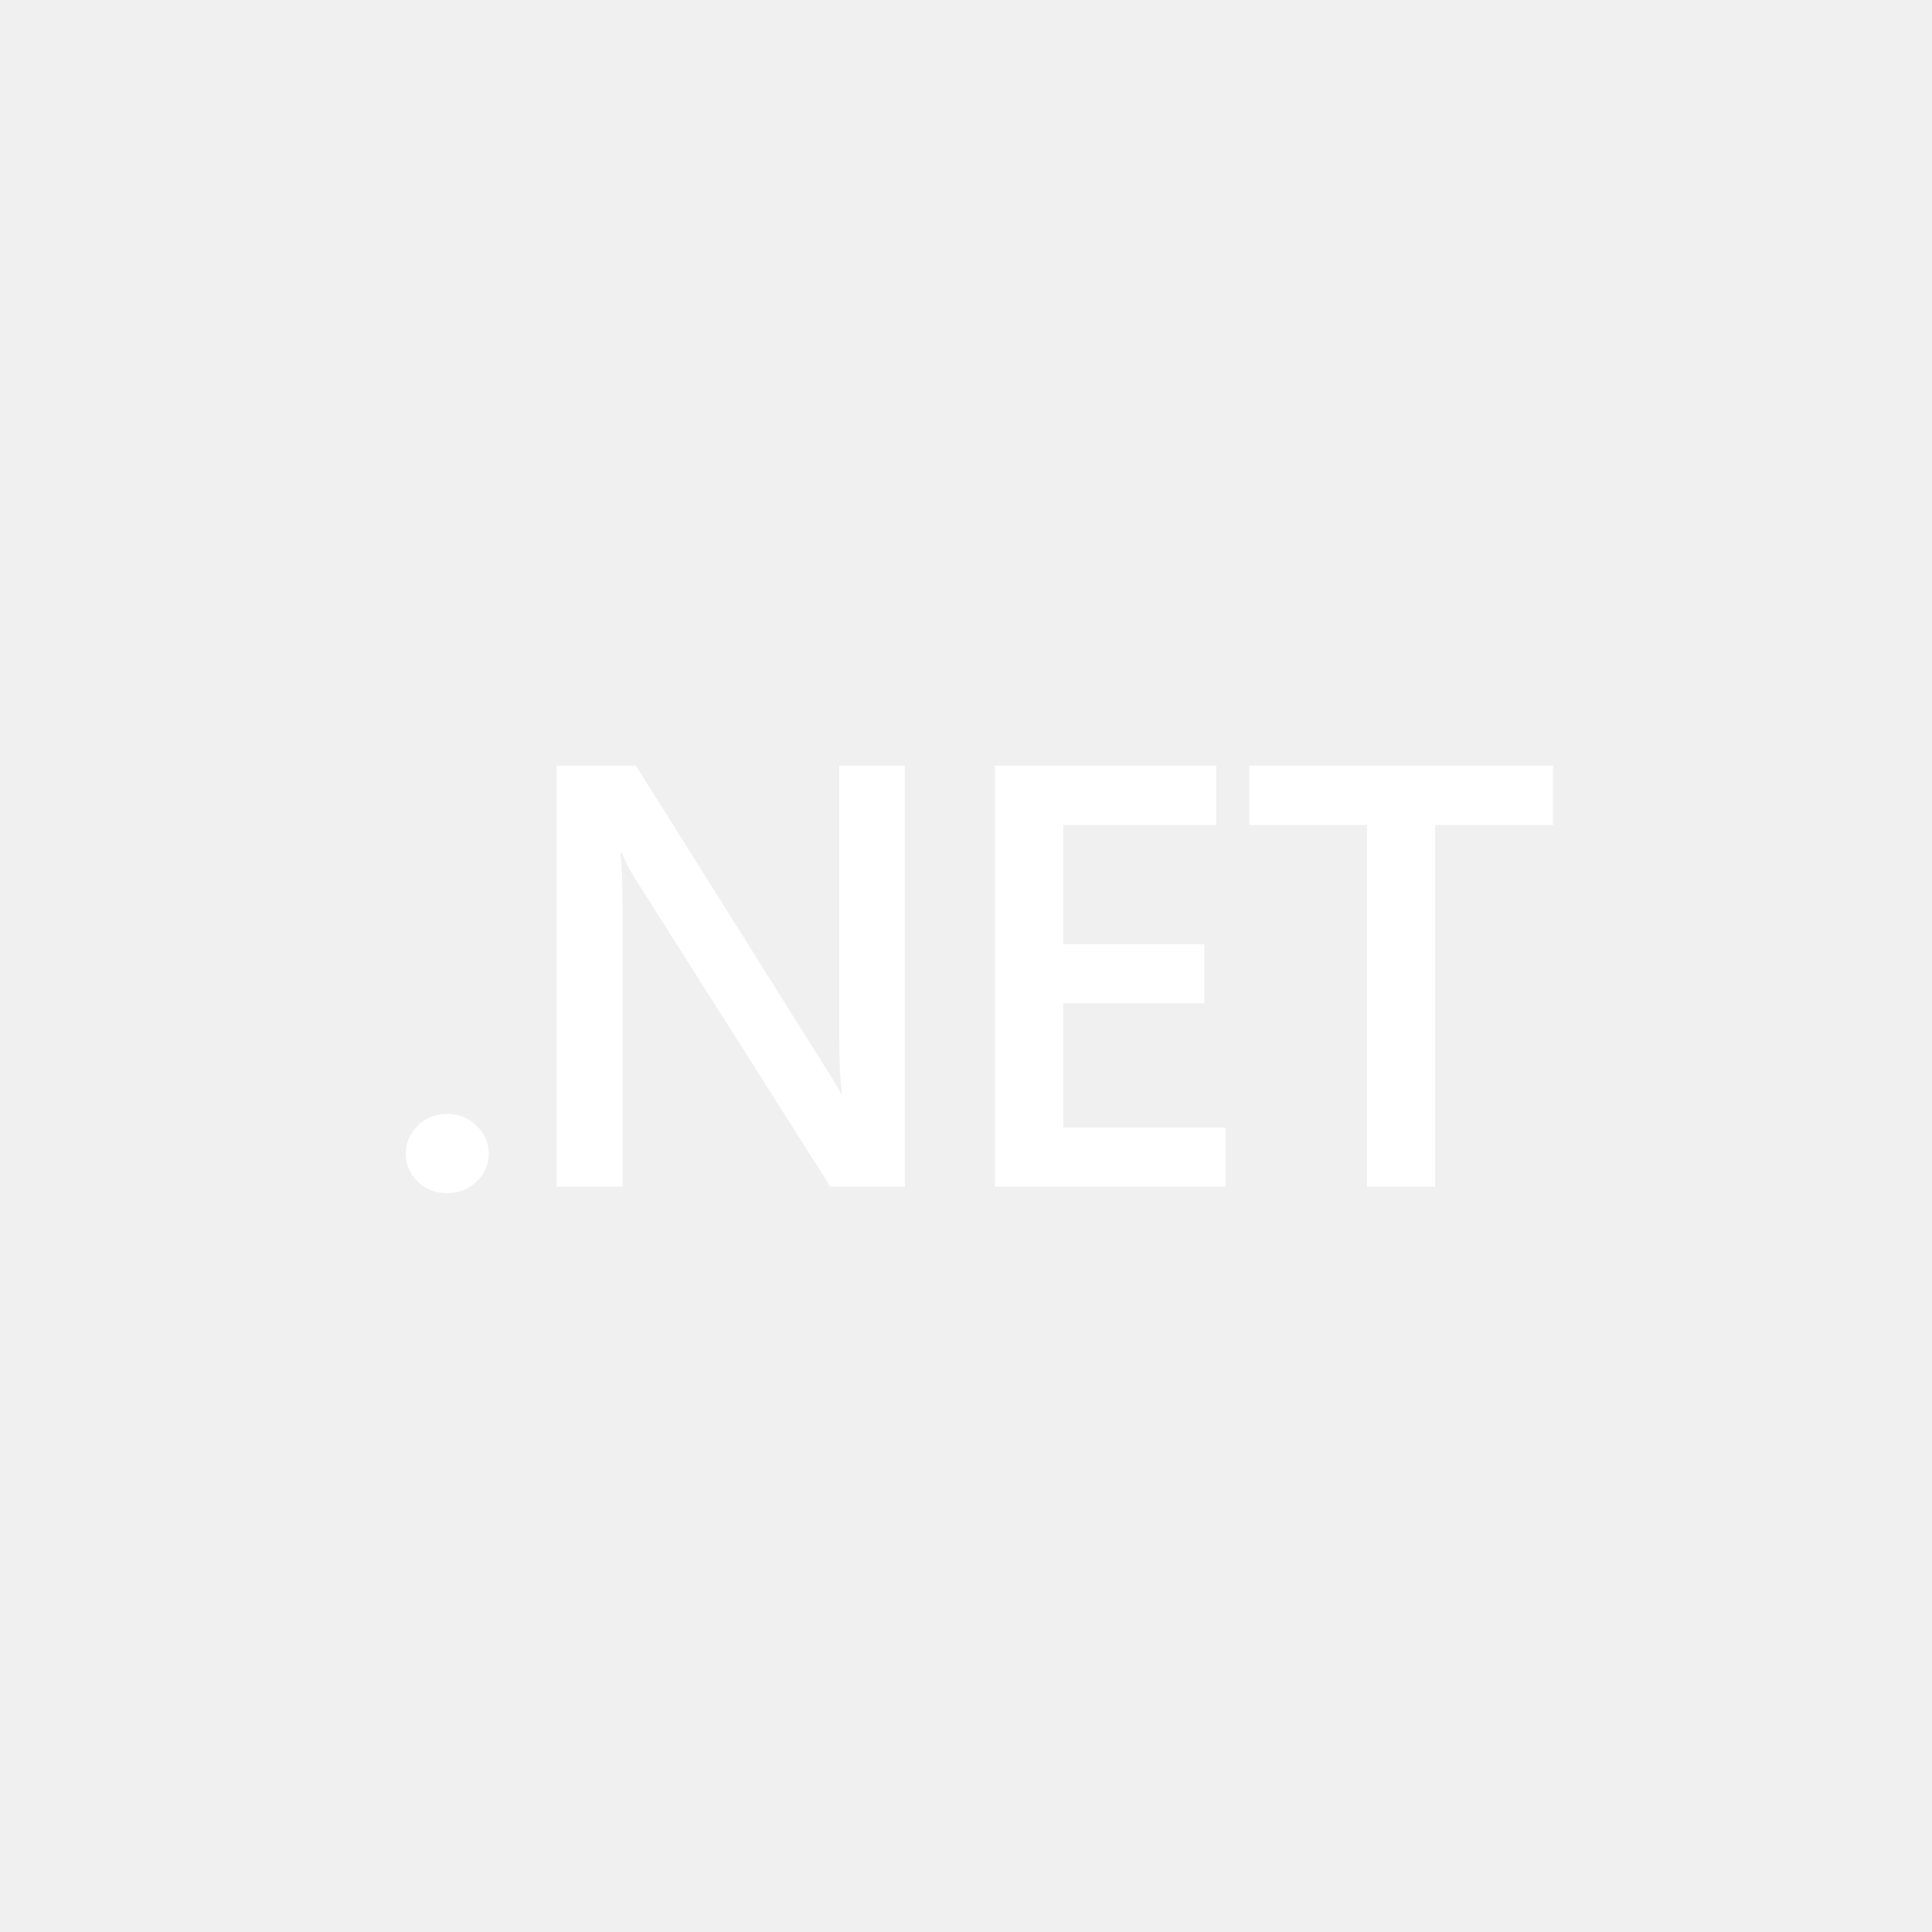
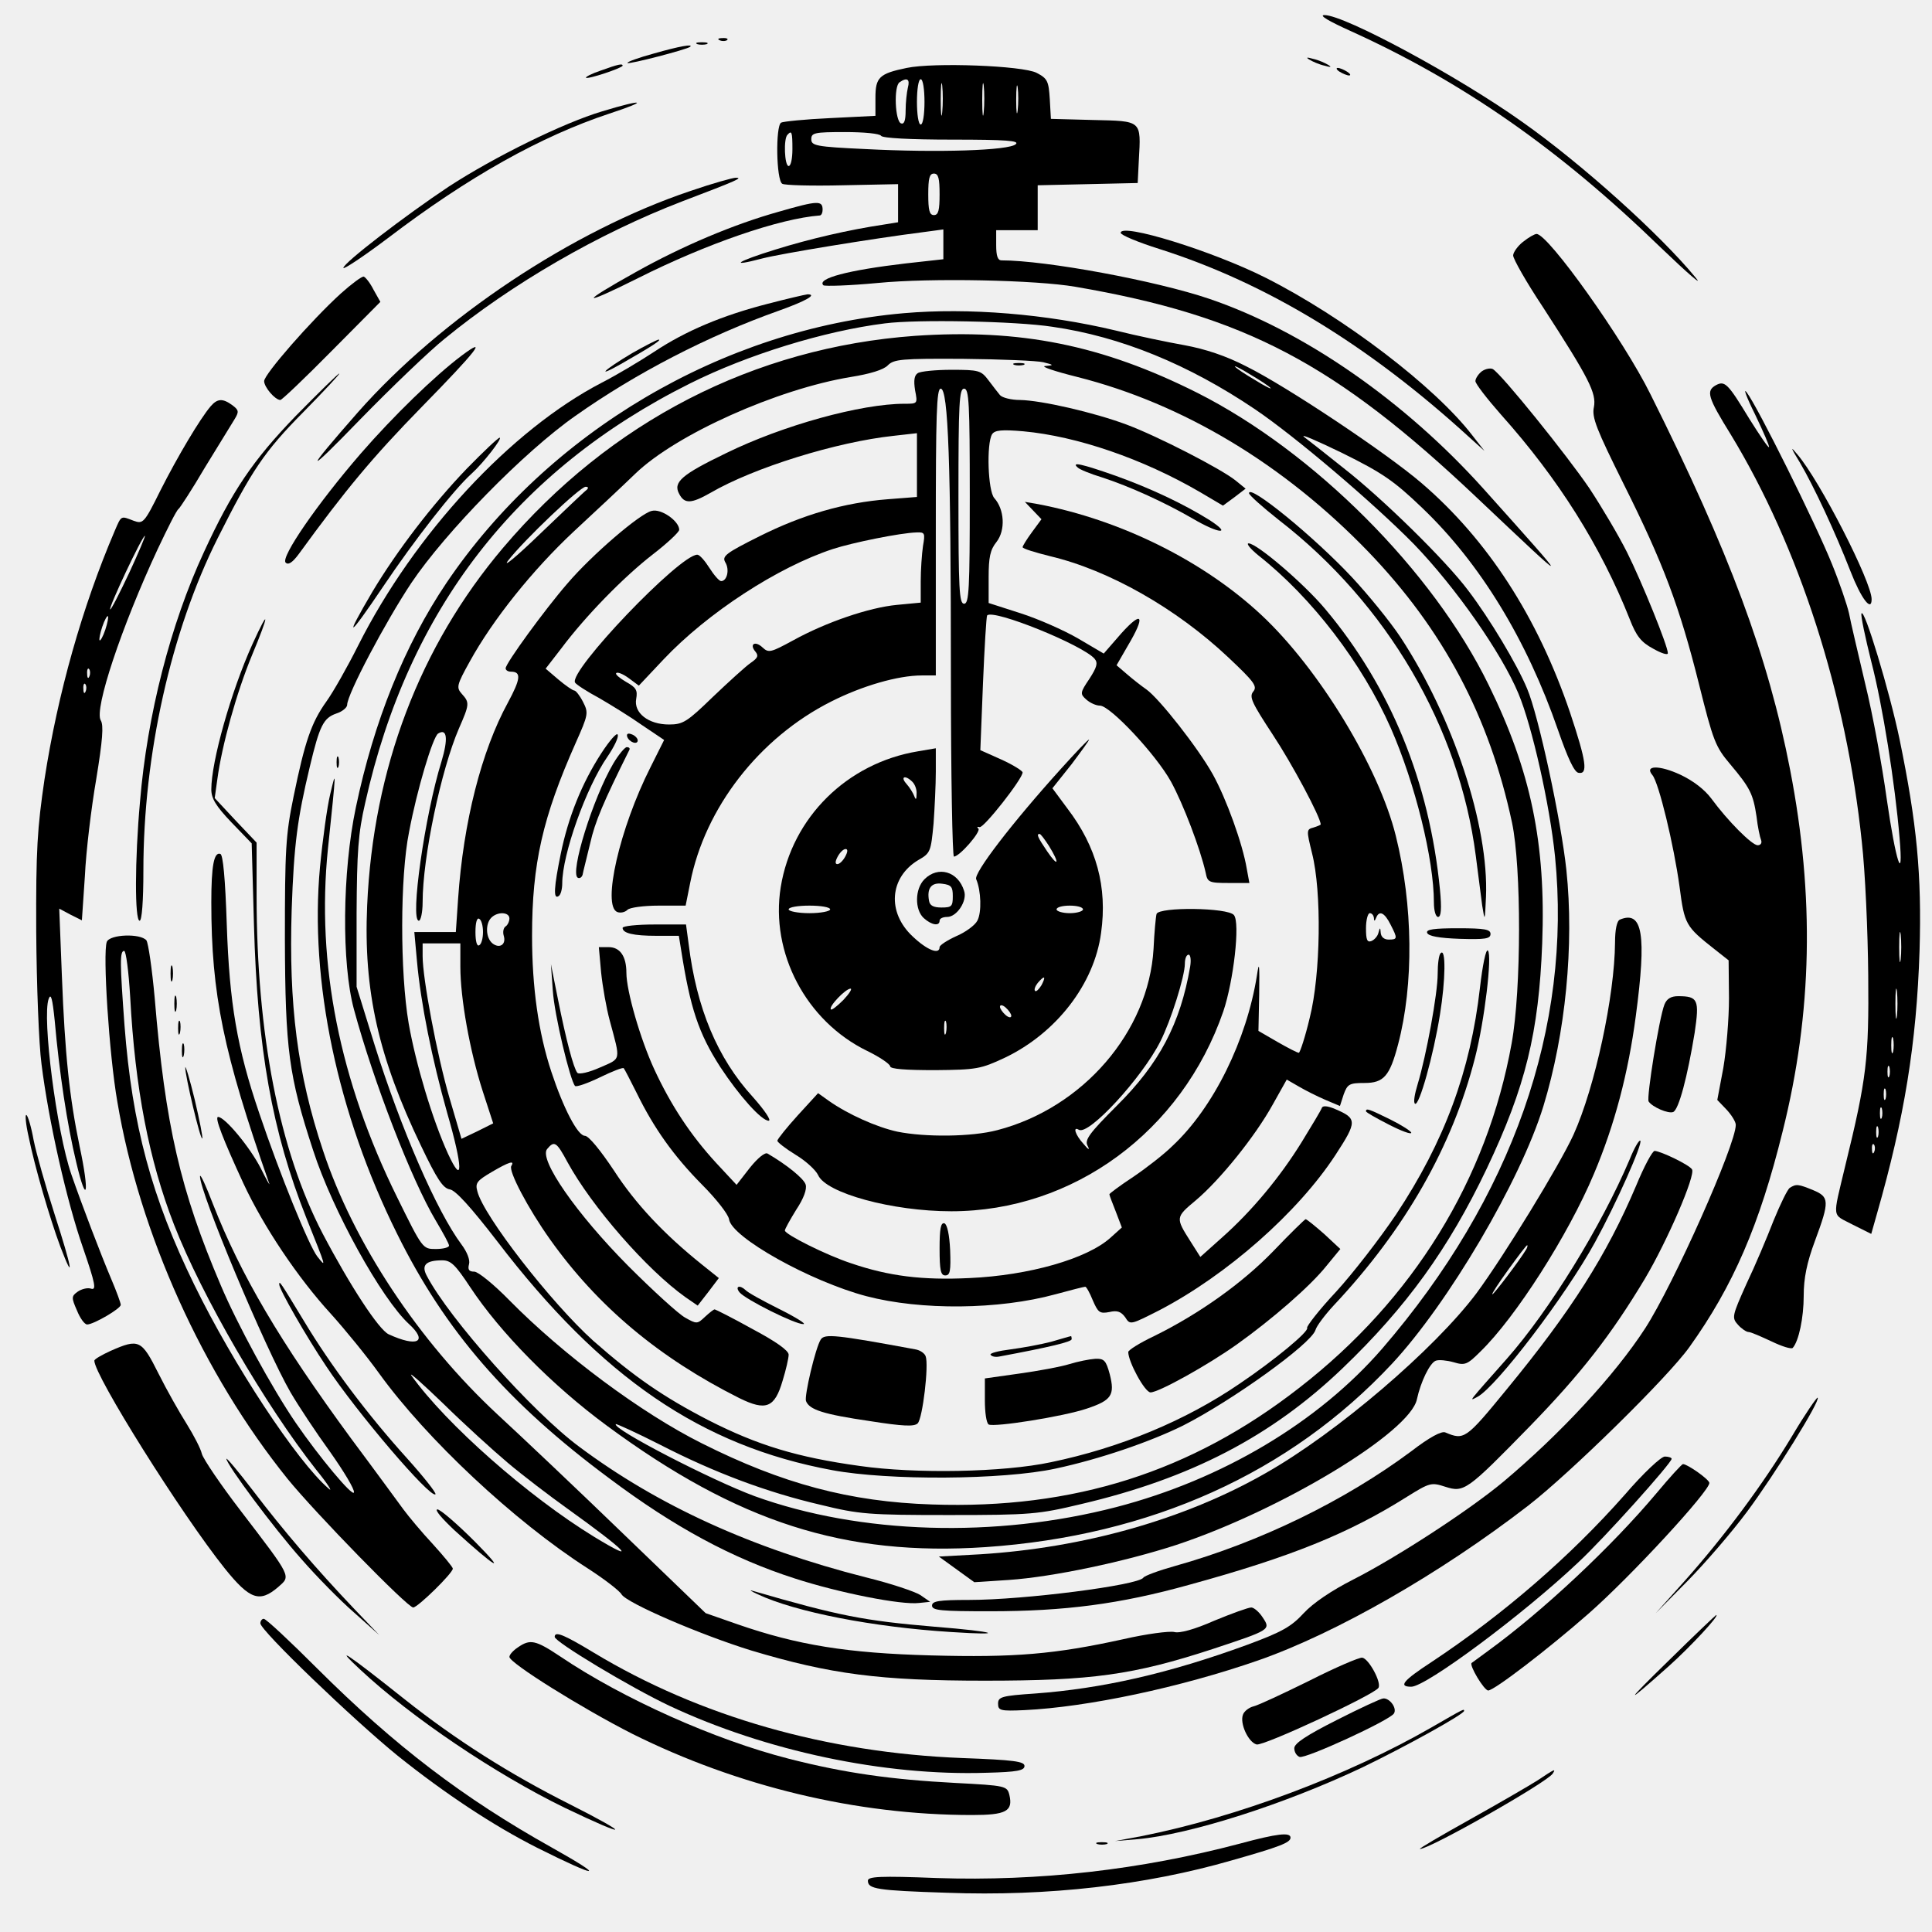
- <svg xmlns="http://www.w3.org/2000/svg" width="456" height="456" viewBox="0 0 456 456" version="1.1" xml:space="preserve" style="fill-rule:evenodd;clip-rule:evenodd;stroke-linejoin:round;stroke-miterlimit:2;">
-   <path d="m 105.5,281.609 c -2.703,0 -5.001,-0.9 -6.893,-2.702 -1.892,-1.848 -2.838,-4.042 -2.838,-6.582 0,-2.587 0.946,-4.804 2.838,-6.652 1.892,-1.848 4.19,-2.772 6.893,-2.772 2.748,0 5.068,0.924 6.96,2.772 1.937,1.848 2.906,4.064 2.906,6.652 0,2.54 -0.968,4.734 -2.906,6.582 -1.892,1.802 -4.212,2.702 -6.96,2.702 z" style="fill:#ffffff;fill-rule:nonzero;stroke-width:0.838" />
-   <path d="M 213.561,280.084 H 195.99 L 149.7,207.054 c -1.171,-1.848 -2.14,-3.765 -2.906,-5.751 h -0.406 c 0.361,2.125 0.541,6.675 0.541,13.65 v 65.132 h -15.543 v -99.36 h 18.719 l 44.737,71.298 c 1.892,2.957 3.109,4.989 3.649,6.098 h 0.27 c -0.45,-2.632 -0.676,-7.09 -0.676,-13.373 v -64.023 h 15.476 z" style="fill:#ffffff;fill-rule:nonzero;stroke-width:0.838" />
-   <path d="m 289.251,280.084 h -54.401 v -99.36 h 52.238 v 13.997 h -36.154 v 28.131 h 33.316 v 13.927 h -33.316 v 29.378 h 38.316 z" style="fill:#ffffff;fill-rule:nonzero;stroke-width:0.838" />
-   <path d="M 366.565,194.721 H 338.722 v 85.363 h -16.084 v -85.363 h -27.775 v -13.997 h 71.701 z" style="fill:#ffffff;fill-rule:nonzero;stroke-width:0.838" />
+ <svg xmlns="http://www.w3.org/2000/svg" version="1.0" width="512" height="512" viewBox="0 0 512 512" preserveAspectRatio="xMidYMid meet">
+   <g transform="translate(0,512) scale(0.1,-0.1)" fill="#000000" stroke="none">
+     <path d="M3581 5037 c295 -134 550 -311 819 -572 74 -71 116 -107 93 -80 -92 112 -300 300 -459 412 -167 119 -470 283 -524 283 -16 0 11 -16 71 -43z" />
+     <path d="M1908 5013 c7 -3 16 -2 19 1 4 3 -2 6 -13 5 -11 0 -14 -3 -6 -6z" />
+     <path d="M1848 5003 c6 -2 18 -2 25 0 6 3 1 5 -13 5 -14 0 -19 -2 -12 -5z" />
+     <path d="M1732 4978 c-40 -11 -71 -22 -69 -25 4 -4 158 36 166 43 9 8 -27 2 -97 -18z" />
+     <path d="M3470 4962 c8 -5 26 -13 40 -16 17 -5 20 -4 10 2 -8 5 -26 13 -40 16 -17 5 -20 4 -10 -2z" />
+     <path d="M1592 4933 c-24 -8 -41 -17 -39 -19 4 -5 97 26 97 32 0 6 -11 4 -58 -13z" />
+     <path d="M2403 4940 c-73 -15 -83 -25 -83 -79 l0 -48 -120 -6 c-66 -3 -125 -9 -130 -12 -15 -9 -13 -152 3 -162 6 -4 78 -6 160 -4 l147 3 0 -50 0 -51 -37 -6 c-94 -14 -197 -38 -287 -66 -104 -32 -127 -48 -36 -24 50 13 294 53 428 70 l52 7 0 -40 0 -39 -99 -11 c-154 -18 -237 -40 -219 -58 4 -3 68 -1 143 6 142 14 421 8 525 -10 449 -77 688 -203 1065 -560 257 -243 257 -244 17 24 -210 234 -477 419 -727 504 -141 48 -433 102 -551 102 -10 0 -14 12 -14 40 l0 40 55 0 55 0 0 60 0 59 133 3 132 3 3 60 c6 107 9 104 -121 107 l-112 3 -3 53 c-3 47 -6 54 -35 69 -37 19 -272 28 -344 13z m94 -117 c-2 -21 -4 -6 -4 32 0 39 2 55 4 38 2 -18 2 -50 0 -70z m110 0 c-2 -21 -4 -6 -4 32 0 39 2 55 4 38 2 -18 2 -50 0 -70z m-201 65 c-3 -13 -6 -40 -6 -61 0 -27 -4 -37 -12 -34 -16 5 -20 99 -4 109 20 14 28 8 22 -14z m44 -38 c0 -33 -4 -60 -10 -60 -6 0 -10 27 -10 60 0 33 4 60 10 60 6 0 10 -27 10 -60z m247 -22 c-2 -18 -4 -6 -4 27 0 33 2 48 4 33 2 -15 2 -42 0 -60z m-597 -103 c0 -25 -4 -45 -10 -45 -11 0 -14 73 -3 83 11 12 13 8 13 -38z m235 35 c4 -6 77 -10 188 -10 145 0 179 -3 169 -12 -17 -17 -208 -23 -399 -13 -131 6 -143 9 -143 26 0 17 8 19 89 19 50 0 93 -4 96 -10z m155 -155 c0 -42 -3 -55 -15 -55 -12 0 -15 13 -15 55 0 42 3 55 15 55 12 0 15 -13 15 -55z" />
+     <path d="M3550 4930 c8 -5 20 -10 25 -10 6 0 3 5 -5 10 -8 5 -19 10 -25 10 -5 0 -3 -5 5 -10z" />
+     <path d="M1596 4825 c-104 -31 -286 -121 -406 -199 -116 -77 -280 -203 -280 -216 0 -5 53 30 118 79 214 163 406 270 587 330 107 35 93 40 -19 6z" />
+     <path d="M1830 4614 c-313 -105 -660 -336 -881 -586 -145 -165 -143 -173 6 -19 82 84 182 180 223 213 178 146 408 279 629 364 150 57 162 63 143 63 -8 0 -62 -15 -120 -35z" />
+     <path d="M2064 4559 c-118 -33 -254 -90 -379 -160 -151 -84 -148 -93 6 -16 181 91 375 158 482 166 4 1 7 7 7 15 0 25 -12 25 -116 -5z" />
+     <path d="M2970 4503 c0 -6 46 -25 103 -43 283 -90 553 -254 821 -499 l40 -36 -32 41 c-99 129 -340 313 -548 418 -141 71 -384 146 -384 119z" />
+     <path d="M4036 4479 c-14 -11 -26 -28 -26 -36 0 -9 35 -71 79 -137 123 -190 142 -228 135 -265 -6 -27 7 -59 79 -204 105 -210 148 -324 200 -532 37 -148 43 -164 82 -210 53 -63 61 -79 70 -139 3 -27 9 -55 12 -62 3 -8 -1 -14 -9 -14 -15 0 -79 64 -123 124 -18 24 -48 47 -82 63 -56 26 -96 25 -74 -1 17 -20 57 -186 72 -296 13 -100 16 -105 92 -165 l38 -30 1 -100 c0 -55 -7 -138 -15 -185 l-16 -85 24 -25 c14 -15 25 -33 25 -41 0 -53 -165 -423 -240 -539 -81 -125 -225 -280 -375 -406 -91 -76 -283 -201 -399 -260 -57 -29 -106 -62 -131 -89 -33 -36 -58 -50 -150 -84 -208 -76 -385 -116 -562 -129 -89 -6 -98 -9 -98 -27 0 -18 6 -20 70 -17 167 8 413 60 620 132 206 72 482 230 715 410 111 86 370 340 427 420 116 162 186 324 247 571 79 315 85 624 20 959 -58 300 -161 577 -370 995 -71 144 -271 425 -302 425 -5 0 -21 -9 -36 -21z" />
+     <path d="M903 4342 c-79 -72 -203 -214 -203 -232 0 -16 29 -50 43 -50 4 0 65 58 136 130 l129 130 -18 32 c-9 18 -21 33 -26 35 -5 1 -32 -19 -61 -45z" />
+     <path d="M2035 4315 c-121 -31 -218 -72 -301 -127 -38 -25 -100 -62 -139 -82 -241 -125 -497 -401 -646 -697 -28 -56 -66 -123 -84 -148 -40 -56 -57 -106 -87 -252 -21 -102 -23 -141 -23 -379 1 -291 10 -361 75 -559 51 -158 181 -393 254 -460 51 -47 22 -62 -54 -27 -26 12 -102 128 -175 267 -115 221 -175 528 -175 895 l0 141 -56 59 -55 59 7 50 c12 90 51 230 92 329 46 110 47 130 1 29 -57 -126 -109 -311 -109 -385 0 -24 12 -44 53 -87 l54 -56 6 -215 c9 -330 48 -549 139 -778 54 -135 53 -132 29 -102 -22 28 -99 217 -154 380 -59 173 -79 292 -86 499 -4 123 -10 186 -17 188 -17 6 -24 -32 -24 -128 0 -244 32 -399 153 -744 4 -11 -6 7 -22 39 -28 55 -95 136 -113 136 -10 0 13 -59 67 -176 53 -114 144 -250 232 -346 37 -41 95 -112 128 -158 125 -173 357 -391 552 -516 45 -29 85 -60 90 -69 13 -23 211 -108 344 -149 210 -63 341 -80 619 -80 283 0 393 15 604 84 154 51 154 51 132 84 -9 14 -23 26 -30 26 -8 0 -52 -16 -98 -35 -52 -23 -92 -34 -106 -30 -13 3 -74 -5 -135 -19 -182 -40 -288 -49 -510 -43 -221 6 -353 27 -514 83 l-83 29 -218 210 c-120 116 -270 258 -333 316 -209 194 -382 455 -463 700 -68 203 -91 387 -83 639 6 172 15 240 48 378 26 109 36 129 70 141 16 5 29 16 29 23 0 28 101 219 170 323 90 134 299 348 435 443 160 113 351 212 540 279 70 25 102 43 75 43 -8 -1 -55 -12 -105 -25z m-690 -3071 c39 -33 111 -88 160 -123 156 -112 190 -147 70 -74 -175 107 -393 299 -485 428 -7 11 31 -23 86 -76 54 -53 131 -123 169 -155z" />
+     <path d="M2395 4290 c-480 -42 -942 -315 -1212 -715 -111 -165 -192 -366 -240 -595 -36 -171 -38 -413 -5 -535 52 -192 153 -453 217 -560 19 -32 35 -61 35 -66 0 -5 -16 -9 -35 -9 -35 0 -35 0 -103 138 -152 308 -214 618 -183 922 23 220 22 212 6 145 -8 -33 -20 -120 -27 -193 -28 -301 46 -653 204 -971 127 -257 292 -448 563 -649 172 -129 326 -212 491 -265 117 -38 283 -71 330 -65 l29 3 -26 18 c-14 9 -79 31 -145 47 -302 77 -550 190 -759 346 -123 91 -345 340 -404 453 -15 28 -3 41 41 41 23 0 35 -12 74 -71 80 -121 218 -261 362 -367 347 -256 630 -347 1004 -322 437 30 806 196 1077 486 149 160 340 484 401 682 59 193 82 428 61 627 -14 131 -74 410 -104 480 -27 65 -99 185 -156 260 -59 79 -227 244 -331 325 -45 36 -92 73 -104 82 -12 10 34 -10 102 -43 105 -52 136 -73 211 -145 153 -146 277 -349 360 -589 26 -75 43 -111 54 -113 26 -5 21 30 -22 159 -86 254 -219 459 -394 609 -92 79 -357 256 -464 309 -54 28 -109 46 -163 56 -45 8 -127 25 -183 39 -184 44 -390 61 -562 46z m394 -36 c181 -26 361 -100 536 -218 107 -72 317 -251 422 -358 110 -114 232 -288 277 -396 36 -86 83 -294 97 -432 45 -452 -113 -904 -458 -1304 -169 -195 -424 -347 -705 -420 -320 -83 -679 -72 -958 29 -114 42 -379 179 -368 191 2 1 55 -23 118 -55 144 -74 283 -126 425 -159 102 -25 127 -27 340 -27 217 0 237 2 350 29 290 68 504 179 693 360 169 162 281 317 382 529 103 217 138 361 147 597 10 265 -30 457 -142 685 -148 303 -463 618 -772 774 -253 127 -469 170 -748 151 -427 -31 -808 -227 -1092 -562 -221 -261 -344 -585 -360 -948 -10 -226 30 -402 143 -637 42 -88 58 -112 76 -115 15 -2 55 -46 126 -138 276 -361 541 -542 887 -606 150 -28 453 -26 592 4 117 25 251 71 338 114 130 66 339 216 351 253 3 11 25 40 48 65 190 202 315 422 375 657 25 97 46 272 34 284 -5 5 -14 -38 -21 -99 -25 -220 -94 -407 -222 -600 -43 -64 -115 -157 -159 -205 -45 -48 -79 -92 -77 -96 6 -9 -87 -86 -179 -148 -143 -98 -317 -170 -500 -208 -126 -27 -359 -31 -506 -10 -167 23 -271 55 -401 121 -120 62 -197 115 -306 211 -111 100 -291 331 -307 396 -6 22 -1 28 38 51 46 27 62 32 52 16 -8 -13 44 -112 103 -195 126 -177 288 -313 501 -420 71 -35 94 -26 115 46 9 29 16 60 16 69 0 11 -34 35 -96 68 -52 29 -98 52 -100 52 -3 0 -14 -9 -26 -20 -20 -19 -22 -19 -52 -2 -17 9 -85 71 -151 137 -137 138 -238 283 -215 310 19 23 25 19 54 -35 64 -117 210 -285 313 -358 l32 -22 28 36 28 37 -45 36 c-101 81 -176 161 -233 249 -36 54 -67 92 -77 92 -19 0 -57 73 -89 170 -34 103 -51 223 -51 360 0 191 28 314 116 512 33 74 34 79 19 108 -8 16 -19 30 -23 30 -4 0 -23 13 -42 29 l-34 29 41 53 c65 87 166 190 242 249 39 30 71 60 71 66 0 23 -48 57 -73 50 -31 -7 -159 -117 -223 -192 -60 -69 -164 -212 -164 -225 0 -5 6 -9 14 -9 28 0 26 -19 -8 -82 -70 -128 -118 -316 -132 -520 l-6 -88 -55 0 -55 0 7 -77 c10 -112 40 -260 80 -402 42 -145 43 -197 2 -108 -41 90 -85 237 -104 345 -23 135 -23 388 1 507 21 112 63 252 77 261 24 15 27 -14 9 -74 -44 -141 -84 -422 -60 -422 5 0 10 22 10 49 0 119 49 351 96 460 28 64 29 69 8 92 -15 17 -14 23 21 86 61 111 167 243 275 344 56 52 130 121 164 154 108 104 376 224 571 256 50 8 87 19 98 31 16 16 36 18 200 17 100 -1 196 -5 212 -9 28 -7 29 -8 5 -10 -14 -1 25 -14 85 -29 281 -71 548 -232 771 -463 199 -207 321 -437 381 -718 25 -118 25 -442 -1 -585 -65 -361 -261 -679 -563 -913 -286 -223 -598 -322 -973 -309 -218 7 -397 55 -610 162 -160 80 -366 233 -510 379 -41 42 -83 76 -93 76 -14 0 -18 5 -14 20 3 11 -5 32 -20 52 -65 87 -160 305 -230 528 l-48 155 0 195 c1 163 4 211 23 293 114 511 400 881 861 1111 152 76 356 139 516 159 85 11 347 6 444 -9z m572 -157 c13 -10 6 -8 -17 5 -22 13 -52 31 -65 41 -13 10 -6 8 17 -5 22 -13 52 -31 65 -41z m-1806 -275 c-6 -4 -61 -57 -124 -117 -63 -61 -101 -92 -84 -70 42 54 190 195 205 195 7 0 8 -3 3 -8z m-205 -1136 c0 -8 -5 -18 -10 -21 -6 -4 -8 -15 -5 -25 7 -23 -11 -35 -30 -20 -18 15 -19 52 -3 68 17 17 48 15 48 -2z m-70 -36 c0 -16 -4 -32 -10 -35 -6 -4 -10 10 -10 35 0 25 4 39 10 35 6 -3 10 -19 10 -35z m-60 -92 c0 -84 25 -223 59 -329 l28 -86 -42 -21 -42 -20 -32 109 c-33 113 -71 316 -71 375 l0 34 50 0 50 0 0 -62z" />
+     <path d="M2688 4153 c6 -2 18 -2 25 0 6 3 1 5 -13 5 -14 0 -19 -2 -12 -5z" />
+     <path d="M2432 4131 c-9 -6 -11 -19 -7 -45 7 -36 7 -36 -28 -36 -115 0 -322 -57 -473 -131 -118 -57 -141 -77 -124 -108 14 -27 32 -26 83 3 115 67 335 135 485 151 l62 7 0 -85 0 -84 -77 -6 c-116 -9 -226 -41 -340 -98 -90 -45 -100 -53 -91 -69 12 -19 5 -50 -11 -50 -5 0 -19 16 -31 35 -12 19 -26 35 -32 35 -47 0 -342 -309 -324 -339 3 -5 32 -24 64 -41 31 -18 83 -50 114 -72 l58 -39 -36 -72 c-82 -162 -129 -368 -88 -384 8 -3 20 -1 27 6 6 6 43 11 83 11 l71 0 12 60 c39 199 183 385 374 481 81 41 176 69 240 69 l37 0 0 380 c0 312 2 380 13 380 20 0 27 -196 27 -762 0 -263 4 -478 8 -478 15 0 72 66 65 74 -5 4 -3 6 3 4 11 -3 114 128 114 145 0 4 -25 20 -56 34 l-56 25 7 177 c4 97 9 178 11 180 16 18 255 -79 285 -115 9 -11 6 -22 -14 -53 -25 -37 -25 -40 -8 -55 10 -9 26 -16 36 -16 27 0 148 -129 188 -201 33 -60 78 -179 92 -241 5 -26 8 -28 61 -28 l55 0 -7 38 c-11 66 -54 185 -90 250 -39 70 -142 201 -176 225 -13 9 -36 27 -51 40 l-28 24 30 52 c47 79 39 95 -17 33 l-47 -54 -68 40 c-38 22 -106 52 -153 67 l-84 27 0 68 c0 53 4 73 21 94 24 31 21 86 -6 116 -17 19 -21 144 -6 169 7 11 25 13 83 8 142 -13 317 -73 468 -161 l61 -36 30 22 30 23 -27 22 c-39 31 -206 117 -289 148 -86 32 -225 64 -282 65 -23 0 -47 6 -53 13 -5 6 -19 24 -31 40 -19 25 -25 27 -97 27 -42 0 -83 -4 -90 -9z m138 -326 c0 -247 -2 -285 -15 -285 -13 0 -15 38 -15 285 0 247 2 285 15 285 13 0 15 -38 15 -285z m-124 -132 c-3 -21 -6 -63 -6 -94 l0 -56 -63 -6 c-74 -7 -188 -46 -275 -94 -59 -32 -65 -34 -81 -19 -20 19 -36 9 -19 -11 9 -11 6 -17 -13 -30 -13 -9 -58 -50 -100 -90 -68 -66 -79 -73 -116 -73 -55 0 -94 31 -87 68 4 23 0 30 -27 45 -17 10 -29 20 -26 23 3 4 18 -2 33 -13 l27 -20 65 69 c117 124 303 245 449 293 52 17 180 43 222 44 22 1 23 -2 17 -36z" />
+     <path d="M2856 3881 c5 -5 34 -17 64 -26 74 -24 168 -67 242 -110 68 -40 105 -43 43 -3 -69 43 -156 84 -248 117 -91 32 -119 38 -101 22z" />
+     <path d="M3310 3813 c0 -5 36 -37 79 -71 287 -222 478 -549 522 -890 6 -48 14 -107 17 -132 7 -43 7 -43 10 23 8 188 -87 476 -227 689 -28 42 -86 113 -128 158 -102 109 -273 248 -273 223z" />
+     <path d="M2738 3767 l22 -23 -25 -34 c-14 -19 -25 -37 -25 -40 0 -4 33 -14 73 -24 156 -37 334 -138 472 -268 69 -65 78 -77 66 -91 -11 -14 -3 -30 52 -114 51 -77 127 -219 127 -238 0 -1 -9 -5 -19 -8 -19 -5 -19 -7 -4 -68 26 -102 23 -321 -6 -436 -12 -51 -26 -93 -29 -93 -4 0 -29 13 -57 29 l-50 29 2 98 c1 80 0 89 -6 49 -27 -171 -115 -350 -223 -451 -23 -23 -71 -60 -105 -83 -35 -23 -63 -44 -63 -46 0 -3 8 -23 17 -46 l16 -42 -30 -27 c-62 -56 -216 -100 -374 -107 -125 -6 -213 5 -313 39 -67 22 -176 77 -176 87 0 4 14 29 30 55 20 30 29 55 25 67 -5 16 -51 53 -101 82 -7 4 -27 -13 -47 -38 l-35 -45 -54 58 c-68 74 -120 153 -164 248 -37 80 -74 208 -74 256 0 44 -17 68 -47 68 l-26 0 6 -67 c4 -38 14 -95 23 -128 29 -108 31 -99 -26 -124 -29 -13 -56 -19 -60 -14 -10 12 -30 88 -51 193 l-19 95 5 -70 c4 -64 46 -239 59 -253 4 -3 33 7 66 23 33 16 61 27 63 24 2 -2 17 -31 34 -65 46 -94 98 -167 173 -243 38 -38 70 -79 72 -92 6 -48 216 -165 364 -204 145 -38 351 -36 501 5 40 11 76 20 79 20 3 0 12 -16 20 -36 14 -32 18 -36 44 -31 21 5 31 1 42 -14 13 -21 14 -20 91 19 178 93 366 258 466 411 58 89 58 97 -1 122 -21 9 -33 9 -35 3 -2 -6 -26 -46 -53 -90 -58 -94 -133 -184 -212 -254 l-57 -51 -26 41 c-40 63 -40 64 14 109 64 54 157 169 204 254 l37 66 33 -19 c17 -10 49 -26 70 -35 l38 -16 10 31 c10 27 15 30 55 30 51 0 67 18 89 102 42 159 40 369 -6 553 -45 182 -204 443 -356 585 -153 143 -372 252 -592 294 l-35 6 22 -23z m903 -1079 c0 -10 2 -10 6 0 8 20 22 14 38 -18 19 -37 19 -40 -5 -40 -12 0 -20 7 -21 18 -1 15 -2 15 -6 0 -2 -9 -11 -19 -19 -22 -11 -4 -14 4 -14 34 0 22 5 40 10 40 6 0 10 -6 11 -12z" />
+     <path d="M3335 3648 c142 -112 275 -286 351 -458 64 -146 114 -347 114 -462 0 -22 5 -38 11 -38 8 0 10 21 5 73 -28 285 -131 537 -304 743 -56 67 -181 174 -203 174 -7 0 4 -14 26 -32z" />
+     <path d="M1593 3123 c-51 -79 -87 -168 -107 -266 -18 -88 -20 -121 -6 -112 6 3 10 19 10 34 0 76 63 254 120 336 17 25 30 51 27 58 -2 7 -22 -16 -44 -50z" />
+     <path d="M1662 3168 c5 -15 28 -23 28 -10 0 5 -7 13 -16 16 -10 4 -14 1 -12 -6z" />
+     <path d="M2812 3083 c-131 -145 -232 -277 -225 -293 13 -30 15 -88 3 -110 -6 -12 -32 -31 -56 -41 -24 -11 -44 -24 -44 -29 0 -21 -33 -8 -71 28 -69 64 -62 157 15 203 32 18 33 23 40 96 3 42 6 104 6 138 l0 62 -47 -8 c-188 -31 -334 -175 -364 -360 -28 -174 67 -355 229 -434 33 -16 61 -35 61 -41 1 -7 40 -10 119 -10 110 1 121 3 185 33 136 65 237 195 255 331 17 121 -12 228 -89 329 l-40 54 51 64 c27 36 48 65 46 65 -3 0 -36 -35 -74 -77z m-394 -35 c7 -7 12 -21 11 -32 0 -15 -2 -17 -6 -6 -3 8 -12 23 -21 33 -17 19 -3 24 16 5z m362 -170 c29 -47 25 -58 -5 -14 -25 37 -29 46 -20 46 3 0 14 -15 25 -32z m-540 -28 c-6 -11 -15 -20 -21 -20 -6 0 -6 7 1 20 6 11 15 20 21 20 6 0 6 -7 -1 -20z m-40 -140 c0 -5 -25 -10 -55 -10 -30 0 -55 5 -55 10 0 6 25 10 55 10 30 0 55 -4 55 -10z m670 0 c0 -5 -16 -10 -35 -10 -19 0 -35 5 -35 10 0 6 16 10 35 10 19 0 35 -4 35 -10z m-110 -201 c-7 -11 -14 -18 -17 -15 -3 3 0 12 7 21 18 21 23 19 10 -6z m-525 -39 c-16 -16 -31 -28 -33 -25 -7 7 39 55 52 55 5 0 -3 -13 -19 -30z m445 -42 c0 -6 -7 -5 -15 2 -8 7 -15 17 -15 22 0 6 7 5 15 -2 8 -7 15 -17 15 -22z m-173 -45 c-3 -10 -5 -4 -5 12 0 17 2 24 5 18 2 -7 2 -21 0 -30z" />
+     <path d="M1625 3096 c-54 -92 -115 -289 -94 -302 5 -3 11 1 13 8 1 7 11 45 20 83 13 58 35 109 104 248 2 4 -1 7 -7 7 -5 0 -22 -20 -36 -44z" />
+     <path d="M2450 2790 c-26 -26 -26 -81 -2 -103 21 -19 42 -22 42 -7 0 6 9 10 20 10 26 0 54 43 45 69 -16 52 -69 67 -105 31z m75 -45 c0 -27 -3 -30 -30 -30 -21 0 -31 5 -33 18 -6 33 6 49 35 45 24 -3 28 -8 28 -33z" />
+     <path d="M3065 2698 c-2 -7 -6 -49 -8 -93 -13 -219 -187 -421 -414 -480 -68 -18 -191 -19 -265 -4 -55 12 -131 46 -182 82 l-28 20 -54 -59 c-29 -32 -53 -62 -54 -67 0 -4 22 -21 48 -37 27 -16 54 -41 60 -54 21 -48 197 -96 353 -96 323 0 611 211 721 530 27 80 45 235 28 255 -16 20 -198 22 -205 3z m89 -140 c-26 -151 -82 -257 -195 -369 -72 -72 -85 -90 -77 -105 7 -13 3 -12 -11 5 -21 23 -29 47 -12 37 26 -16 167 137 216 234 28 55 65 173 65 206 0 13 4 24 10 24 5 0 7 -14 4 -32z" />
+     <path d="M1650 2661 c0 -14 28 -21 90 -21 l59 0 6 -37 c24 -154 46 -221 104 -311 50 -76 109 -142 128 -142 8 0 -10 27 -42 63 -94 103 -149 235 -170 405 l-7 52 -84 0 c-46 0 -84 -4 -84 -9z" />
+     <path d="M3782 2648 c3 -9 32 -14 86 -16 68 -2 82 0 82 13 0 12 -15 15 -86 15 -64 0 -85 -3 -82 -12z" />
+     <path d="M3818 2594 c-5 -4 -8 -29 -8 -55 0 -52 -30 -216 -53 -292 -8 -26 -12 -49 -7 -52 11 -7 49 129 66 236 15 92 16 178 2 163z" />
+     <path d="M3620 2175 c0 -3 27 -18 60 -35 33 -17 60 -27 60 -22 0 4 -25 20 -55 35 -57 28 -65 31 -65 22z" />
+     <path d="M3375 1805 c-82 -85 -197 -167 -317 -226 -38 -18 -68 -37 -68 -42 0 -26 44 -107 59 -107 22 0 153 73 230 128 91 65 193 153 236 207 l37 45 -43 40 c-24 21 -46 39 -49 39 -3 -1 -41 -38 -85 -84z" />
+     <path d="M2490 1811 c0 -57 3 -71 15 -71 13 0 15 12 13 67 -2 42 -8 68 -15 71 -10 3 -13 -15 -13 -67z" />
+     <path d="M1960 1695 c16 -19 148 -85 169 -84 9 0 -20 18 -64 40 -44 22 -84 44 -89 50 -16 15 -29 10 -16 -6z" />
+     <path d="M2175 1570 c-14 -22 -44 -150 -39 -163 9 -23 46 -35 169 -53 89 -14 118 -15 127 -6 13 13 30 155 21 178 -3 8 -15 16 -27 18 -211 39 -241 42 -251 26z" />
+     <path d="M2785 1564 c-27 -7 -76 -16 -107 -20 -32 -4 -55 -10 -53 -14 3 -5 13 -7 23 -5 134 25 192 39 192 46 0 5 -1 9 -2 8 -2 0 -25 -7 -53 -15z" />
+     <path d="M2834 1505 c-22 -7 -82 -18 -132 -25 l-92 -13 0 -58 c0 -32 4 -60 10 -64 14 -8 198 21 260 42 66 22 75 36 61 91 -10 37 -15 42 -39 41 -15 -1 -45 -7 -68 -14z" />
+     <path d="M1675 4184 c-74 -44 -99 -68 -30 -29 84 48 110 65 100 65 -5 -1 -37 -17 -70 -36z" />
+     <path d="M1224 4178 c-72 -54 -182 -161 -268 -260 -115 -133 -213 -275 -199 -289 7 -7 18 0 35 23 123 169 194 255 327 391 144 147 176 188 105 135z" />
+     <path d="M3927 4136 c-9 -7 -17 -19 -17 -26 0 -7 31 -47 68 -89 152 -170 264 -348 341 -542 17 -44 30 -61 62 -78 21 -12 39 -18 39 -12 0 19 -69 189 -108 267 -22 44 -67 120 -100 170 -59 87 -233 303 -256 316 -6 3 -19 1 -29 -6z" />
+     <path d="M784 4018 c-114 -118 -169 -199 -244 -362 -88 -190 -150 -431 -169 -661 -14 -155 -14 -315 -1 -315 6 0 10 51 10 134 0 305 73 633 197 880 90 179 123 229 227 334 55 56 98 102 95 102 -3 0 -55 -51 -115 -112z" />
+     <path d="M4547 4099 c-26 -15 -22 -31 40 -131 181 -298 306 -686 347 -1079 9 -79 16 -238 17 -354 2 -219 -4 -273 -61 -505 -34 -143 -36 -126 19 -155 l50 -25 15 53 c73 255 105 452 113 697 6 202 -7 338 -53 561 -26 125 -94 351 -101 333 -2 -6 10 -63 26 -127 30 -115 63 -323 75 -467 11 -128 -10 -64 -34 103 -12 87 -37 224 -57 305 -19 81 -39 165 -43 187 -5 22 -25 81 -45 130 -43 107 -198 419 -226 455 -10 14 -1 -12 22 -58 22 -46 39 -85 37 -87 -2 -2 -25 32 -52 75 -57 94 -65 102 -89 89z m490 -1521 c-2 -18 -4 -4 -4 32 0 36 2 50 4 33 2 -18 2 -48 0 -65z m-10 -150 c-2 -18 -4 -4 -4 32 0 36 2 50 4 33 2 -18 2 -48 0 -65z m-10 -95 c-3 -10 -5 -2 -5 17 0 19 2 27 5 18 2 -10 2 -26 0 -35z m-10 -65 c-3 -7 -5 -2 -5 12 0 14 2 19 5 13 2 -7 2 -19 0 -25z m-10 -60 c-3 -7 -5 -2 -5 12 0 14 2 19 5 13 2 -7 2 -19 0 -25z m-10 -50 c-3 -7 -5 -2 -5 12 0 14 2 19 5 13 2 -7 2 -19 0 -25z m-10 -50 c-3 -7 -5 -2 -5 12 0 14 2 19 5 13 2 -7 2 -19 0 -25z m-10 -40 c-3 -8 -6 -5 -6 6 -1 11 2 17 5 13 3 -3 4 -12 1 -19z" />
+     <path d="M558 4043 c-28 -33 -87 -132 -133 -223 -43 -87 -46 -89 -71 -80 -34 13 -32 15 -50 -27 -86 -201 -151 -431 -186 -658 -19 -129 -23 -186 -22 -405 1 -140 7 -298 14 -350 19 -152 67 -364 110 -487 33 -96 36 -113 21 -108 -9 3 -25 -1 -35 -8 -17 -12 -17 -16 -2 -50 8 -20 20 -37 27 -37 17 0 89 42 89 52 0 5 -11 35 -25 68 -28 66 -78 197 -106 278 -39 113 -78 416 -60 465 6 16 10 1 16 -58 12 -136 33 -276 57 -375 28 -119 36 -84 9 42 -27 130 -39 244 -47 452 l-7 178 30 -16 30 -15 8 118 c3 65 17 181 30 256 17 104 20 143 12 156 -18 29 55 248 151 454 26 55 50 103 55 106 4 3 36 52 70 110 35 57 70 114 78 127 13 21 12 25 -5 38 -26 19 -40 18 -58 -3z m-216 -442 c-26 -55 -48 -98 -50 -96 -5 4 85 195 92 195 2 0 -17 -45 -42 -99z m-63 -150 c-6 -18 -13 -30 -15 -28 -2 2 1 18 7 36 6 18 13 30 15 28 2 -2 -1 -18 -7 -36z m-42 -123 c-3 -8 -6 -5 -6 6 -1 11 2 17 5 13 3 -3 4 -12 1 -19z m-10 -40 c-3 -8 -6 -5 -6 6 -1 11 2 17 5 13 3 -3 4 -12 1 -19z" />
+     <path d="M1237 3878 c-92 -96 -184 -216 -250 -326 -77 -131 -65 -125 28 13 84 125 188 258 235 300 31 28 83 95 74 95 -4 0 -43 -37 -87 -82z" />
+     <path d="M4770 3894 c37 -63 93 -183 134 -288 28 -72 56 -109 56 -74 0 46 -137 314 -197 384 -19 23 -18 19 7 -22z" />
+     <path d="M892 3100 c0 -14 2 -19 5 -12 2 6 2 18 0 25 -3 6 -5 1 -5 -13z" />
+     <path d="M4293 2683 c-8 -3 -13 -26 -13 -61 -1 -141 -53 -383 -110 -509 -37 -81 -184 -321 -257 -420 -111 -148 -370 -370 -559 -477 -215 -123 -483 -198 -756 -215 l-110 -6 47 -34 47 -34 92 6 c116 8 306 48 444 93 277 92 619 298 637 386 10 46 34 96 50 102 8 3 29 1 47 -4 30 -9 36 -7 71 28 93 90 233 309 301 471 55 130 91 267 111 418 29 217 18 281 -42 256z m-249 -875 c-16 -27 -85 -118 -89 -118 -3 0 16 29 42 65 26 36 48 65 50 65 2 0 1 -6 -3 -12z" />
+     <path d="M283 2624 c-11 -30 6 -298 28 -424 59 -350 227 -721 451 -999 74 -91 318 -341 333 -341 12 0 105 91 105 103 0 4 -24 33 -53 65 -29 31 -64 73 -78 92 -14 19 -76 104 -138 187 -190 259 -292 432 -367 623 -18 47 -33 80 -34 73 -1 -42 173 -457 240 -573 21 -36 68 -107 105 -158 36 -51 65 -99 63 -107 -3 -13 -93 95 -154 184 -63 92 -156 263 -199 365 -107 251 -147 423 -175 761 -7 77 -17 146 -22 153 -16 19 -97 16 -105 -4z m62 -146 c13 -243 50 -433 116 -603 74 -190 242 -479 377 -650 31 -38 45 -61 33 -50 -84 72 -253 329 -356 540 -113 231 -165 424 -185 687 -12 163 -13 198 -1 198 5 0 12 -55 16 -122z" />
+     <path d="M452 2540 c0 -19 2 -27 5 -17 2 9 2 25 0 35 -3 9 -5 1 -5 -18z" />
+     <path d="M462 2460 c0 -19 2 -27 5 -17 2 9 2 25 0 35 -3 9 -5 1 -5 -18z" />
+     <path d="M4411 2458 c-14 -35 -48 -247 -42 -257 10 -15 52 -33 65 -28 15 6 38 94 57 210 13 88 9 97 -44 97 -19 0 -30 -7 -36 -22z" />
+     <path d="M472 2395 c0 -16 2 -22 5 -12 2 9 2 23 0 30 -3 6 -5 -1 -5 -18z" />
+     <path d="M482 2335 c0 -16 2 -22 5 -12 2 9 2 23 0 30 -3 6 -5 -1 -5 -18z" />
+     <path d="M491 2291 c-1 -19 40 -193 45 -188 2 2 -7 48 -20 103 -13 54 -25 93 -25 85z" />
+     <path d="M76 2107 c16 -79 56 -216 84 -291 39 -102 30 -54 -15 85 -24 75 -49 163 -56 198 -6 34 -15 64 -19 66 -4 3 -2 -23 6 -58z" />
+     <path d="M4319 2048 c-75 -177 -213 -401 -325 -528 -106 -120 -102 -114 -79 -102 50 26 235 269 312 410 57 104 127 262 120 269 -3 3 -16 -19 -28 -49z" />
+     <path d="M4336 1978 c-78 -184 -172 -332 -344 -541 -108 -132 -112 -134 -162 -113 -10 4 -42 -13 -90 -50 -176 -131 -401 -241 -626 -304 -43 -12 -81 -26 -84 -31 -13 -20 -316 -59 -462 -59 -80 0 -98 -3 -98 -15 0 -13 24 -15 154 -15 197 0 344 19 527 70 270 74 423 136 577 233 61 38 65 39 102 27 50 -16 57 -11 225 161 134 138 214 240 304 390 60 101 135 275 125 290 -7 12 -82 48 -99 49 -6 0 -28 -41 -49 -92z" />
+     <path d="M4743 1972 c-6 -4 -25 -43 -43 -87 -17 -44 -49 -120 -72 -168 -38 -85 -39 -89 -22 -108 9 -10 22 -19 28 -19 6 0 33 -12 61 -25 27 -13 52 -21 56 -17 16 18 29 80 29 138 0 46 8 87 30 146 39 105 38 116 -5 134 -39 16 -45 17 -62 6z" />
+     <path d="M740 1716 c0 -13 71 -137 124 -216 82 -124 277 -352 290 -340 3 3 -31 46 -75 95 -104 115 -202 245 -274 365 -63 104 -65 107 -65 96z" />
+     <path d="M293 1540 c-24 -11 -43 -22 -43 -26 0 -39 230 -406 346 -551 66 -82 92 -91 141 -49 34 30 38 23 -99 202 -53 69 -99 137 -103 151 -3 14 -22 50 -40 79 -19 30 -53 90 -75 134 -45 90 -52 93 -127 60z" />
+     <path d="M4749 1314 c-77 -128 -179 -265 -283 -382 l-78 -87 85 86 c46 47 117 129 157 183 73 98 195 295 187 302 -2 2 -33 -43 -68 -102z" />
+     <path d="M600 1254 c1 -16 125 -183 199 -266 40 -46 103 -110 140 -142 l66 -59 -66 69 c-100 105 -189 209 -268 313 -39 51 -71 89 -71 85z" />
+     <path d="M4306 1159 c-145 -164 -320 -316 -513 -444 -75 -49 -88 -65 -53 -65 39 0 296 191 442 329 69 64 248 264 248 275 0 3 -8 6 -18 6 -10 0 -57 -44 -106 -101z" />
+     <path d="M4390 1163 c-120 -143 -302 -313 -445 -417 -22 -16 -42 -31 -45 -33 -7 -6 33 -73 44 -73 17 1 159 110 265 203 114 100 321 325 321 347 0 9 -58 50 -70 50 -3 0 -35 -35 -70 -77z" />
+     <path d="M1205 1064 c110 -100 141 -118 54 -30 -47 47 -92 86 -100 86 -8 -1 13 -25 46 -56z" />
+     <path d="M2008 895 c100 -47 305 -87 512 -100 152 -10 120 1 -43 14 -189 16 -254 29 -482 95 -11 4 -5 -1 13 -9z" />
+     <path d="M4425 722 c-122 -119 -123 -125 -2 -17 56 50 136 136 125 135 -2 -1 -57 -53 -123 -118z" />
+     <path d="M690 818 c0 -19 247 -256 364 -351 126 -101 255 -186 370 -244 164 -82 186 -82 38 1 -236 132 -416 270 -620 473 -73 73 -137 133 -143 133 -5 0 -9 -6 -9 -12z" />
+     <path d="M1470 782 c0 -13 201 -134 305 -183 254 -119 568 -186 840 -177 81 2 100 6 100 18 0 12 -28 16 -165 21 -359 14 -696 110 -976 279 -81 49 -104 58 -104 42z" />
+     <path d="M1372 754 c-12 -8 -22 -19 -22 -25 0 -16 192 -136 326 -204 279 -139 594 -215 900 -215 90 0 109 10 99 53 -6 24 -9 25 -143 32 -170 9 -292 26 -441 64 -196 50 -440 159 -606 271 -66 44 -80 47 -113 24z" />
+     <path d="M955 695 c136 -127 359 -277 542 -366 171 -82 180 -75 12 10 -159 80 -301 170 -437 278 -157 125 -189 145 -117 78z" />
+     <path d="M3470 666 c-69 -34 -135 -65 -148 -68 -12 -3 -25 -13 -28 -22 -9 -23 14 -73 36 -79 18 -5 312 132 323 150 9 14 -26 78 -43 80 -8 1 -71 -26 -140 -61z" />
+     <path d="M3543 562 c-81 -41 -113 -62 -113 -75 0 -10 6 -20 14 -23 15 -6 239 97 250 115 9 14 -11 41 -28 40 -6 0 -62 -26 -123 -57z" />
+     <path d="M3795 543 c-224 -129 -518 -239 -770 -289 l-70 -13 60 5 c141 13 390 93 595 190 110 53 270 141 270 150 0 6 0 6 -85 -43z" />
+     <path d="M4075 402 c-22 -14 -103 -61 -180 -104 -77 -43 -137 -78 -132 -78 26 0 338 177 352 200 9 14 5 12 -40 -18z" />
+     <path d="M3285 234 c-261 -69 -531 -100 -802 -91 -152 6 -183 4 -183 -7 0 -22 23 -26 209 -32 267 -10 528 20 756 86 127 36 155 47 155 60 0 15 -35 11 -135 -16z" />
+     <path d="M2908 233 c6 -2 18 -2 25 0 6 3 1 5 -13 5 -14 0 -19 -2 -12 -5z" />
+   </g>
</svg>
